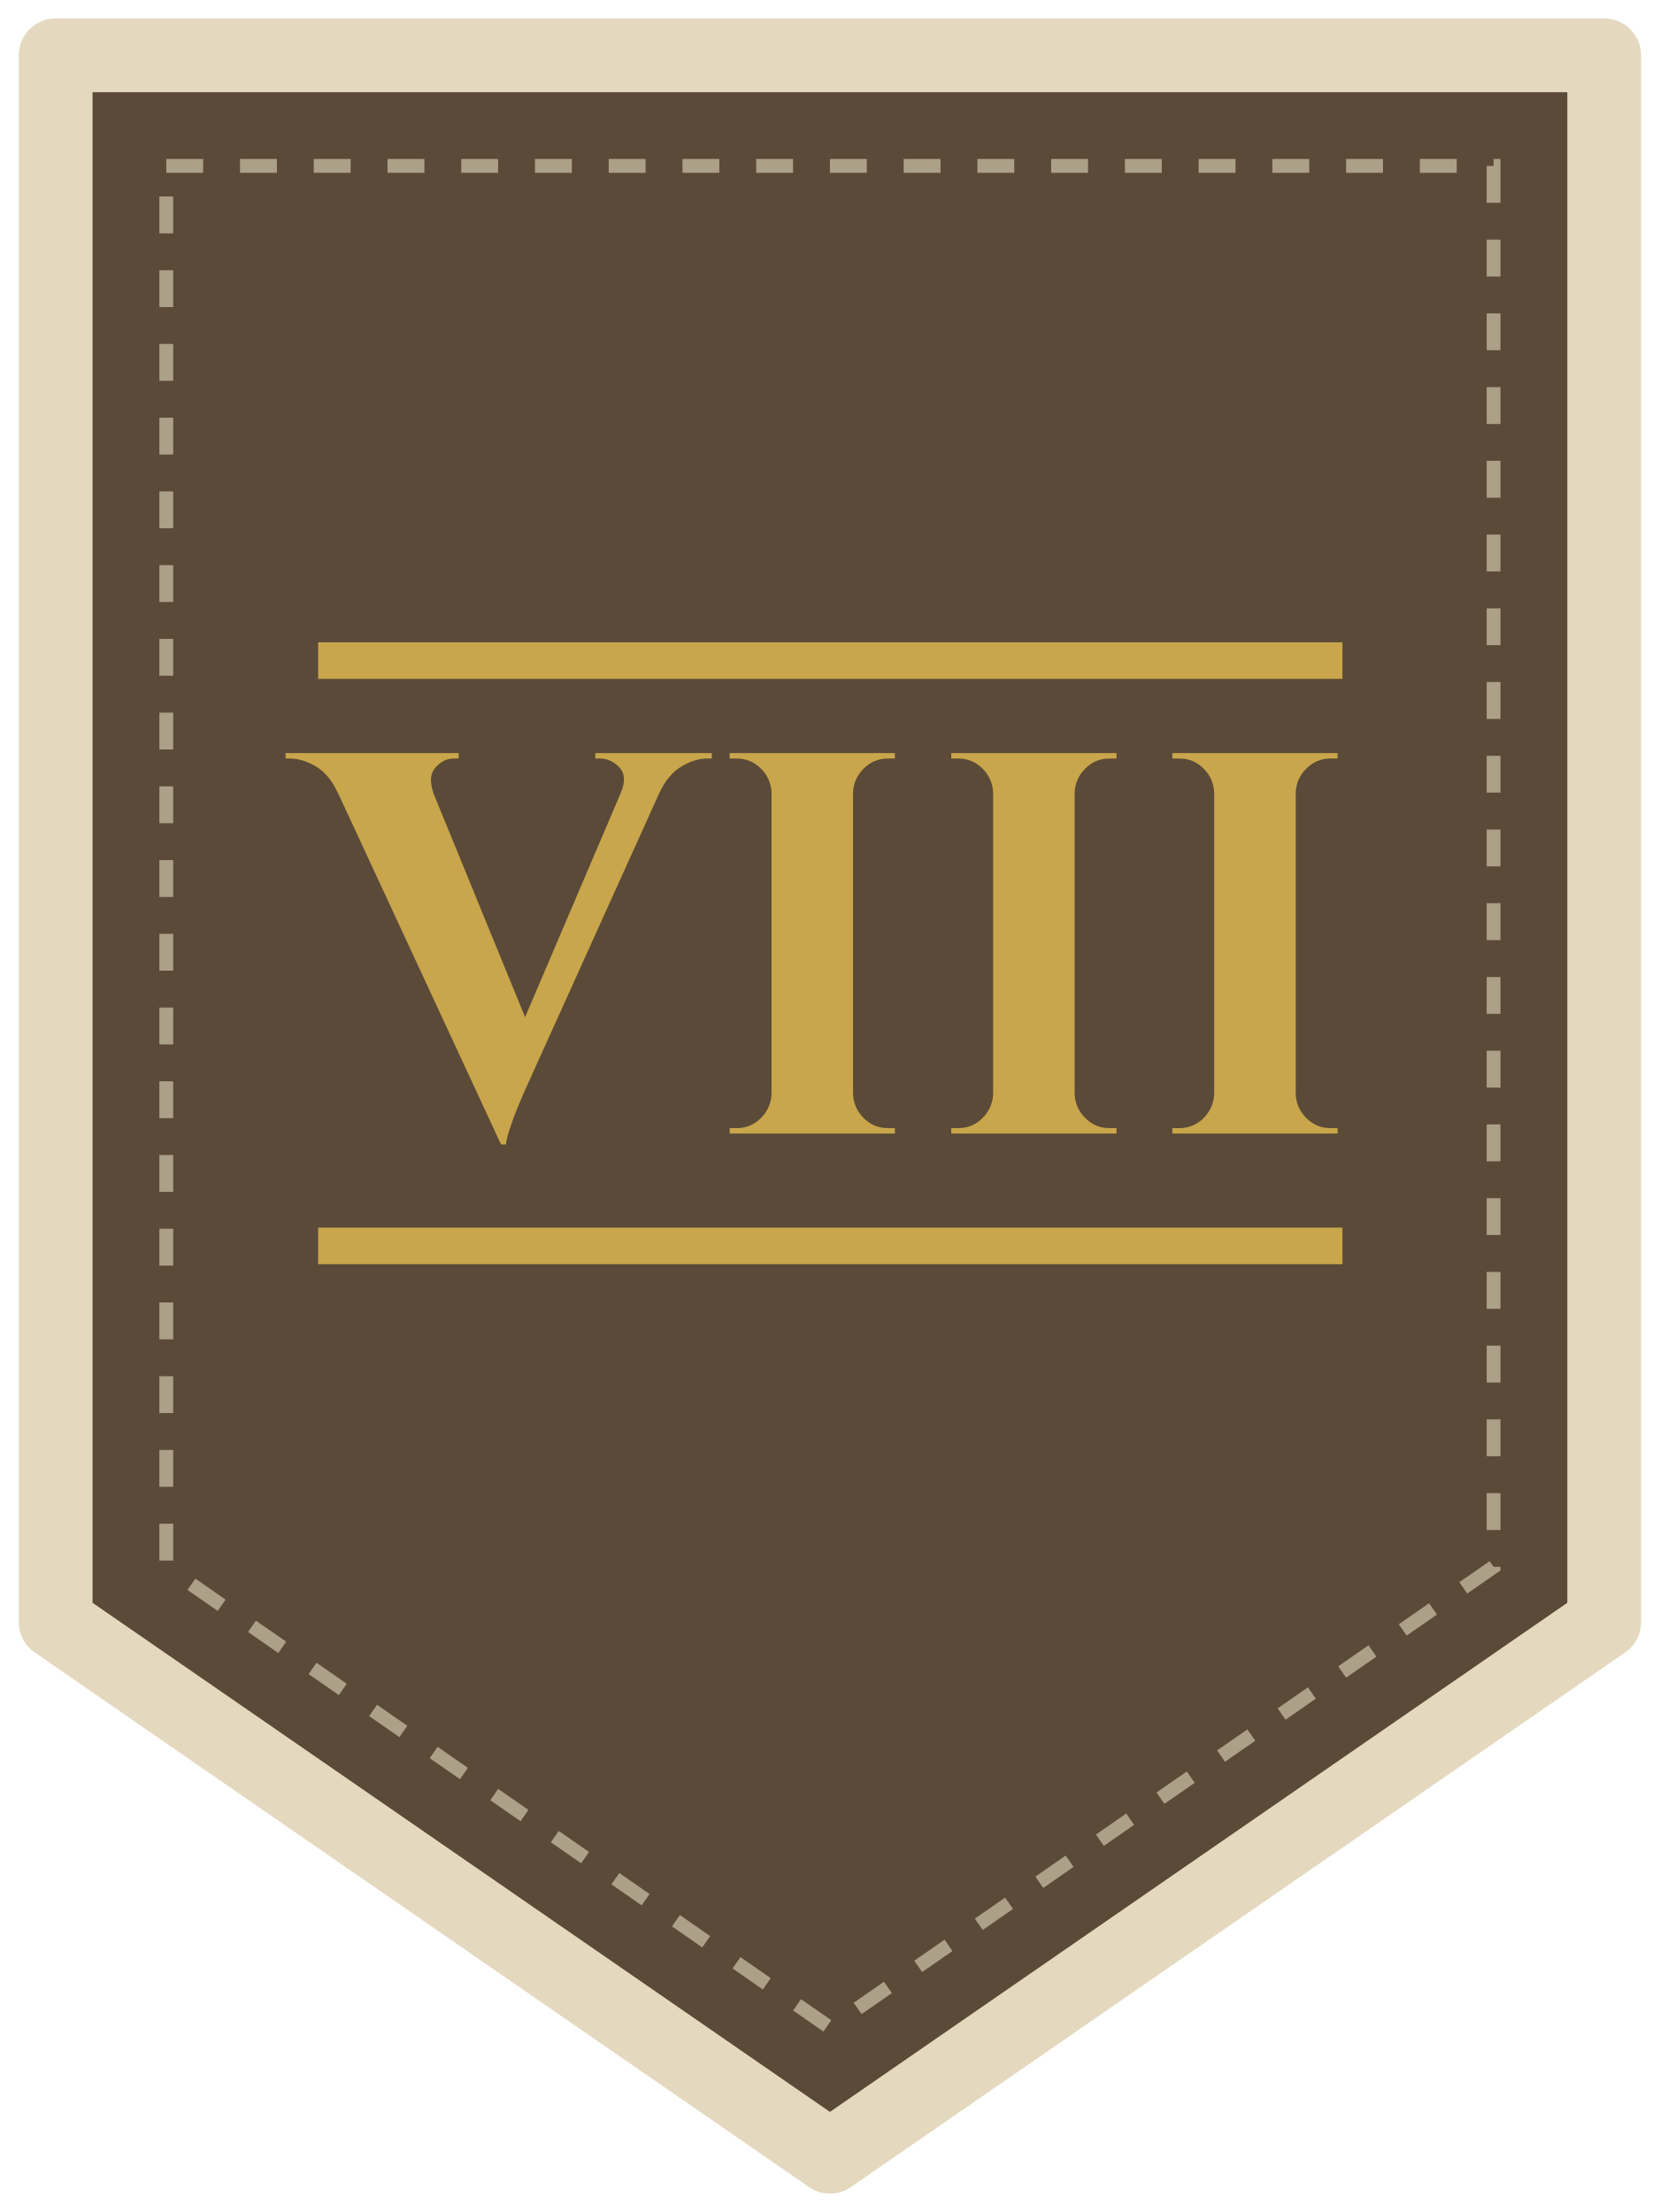
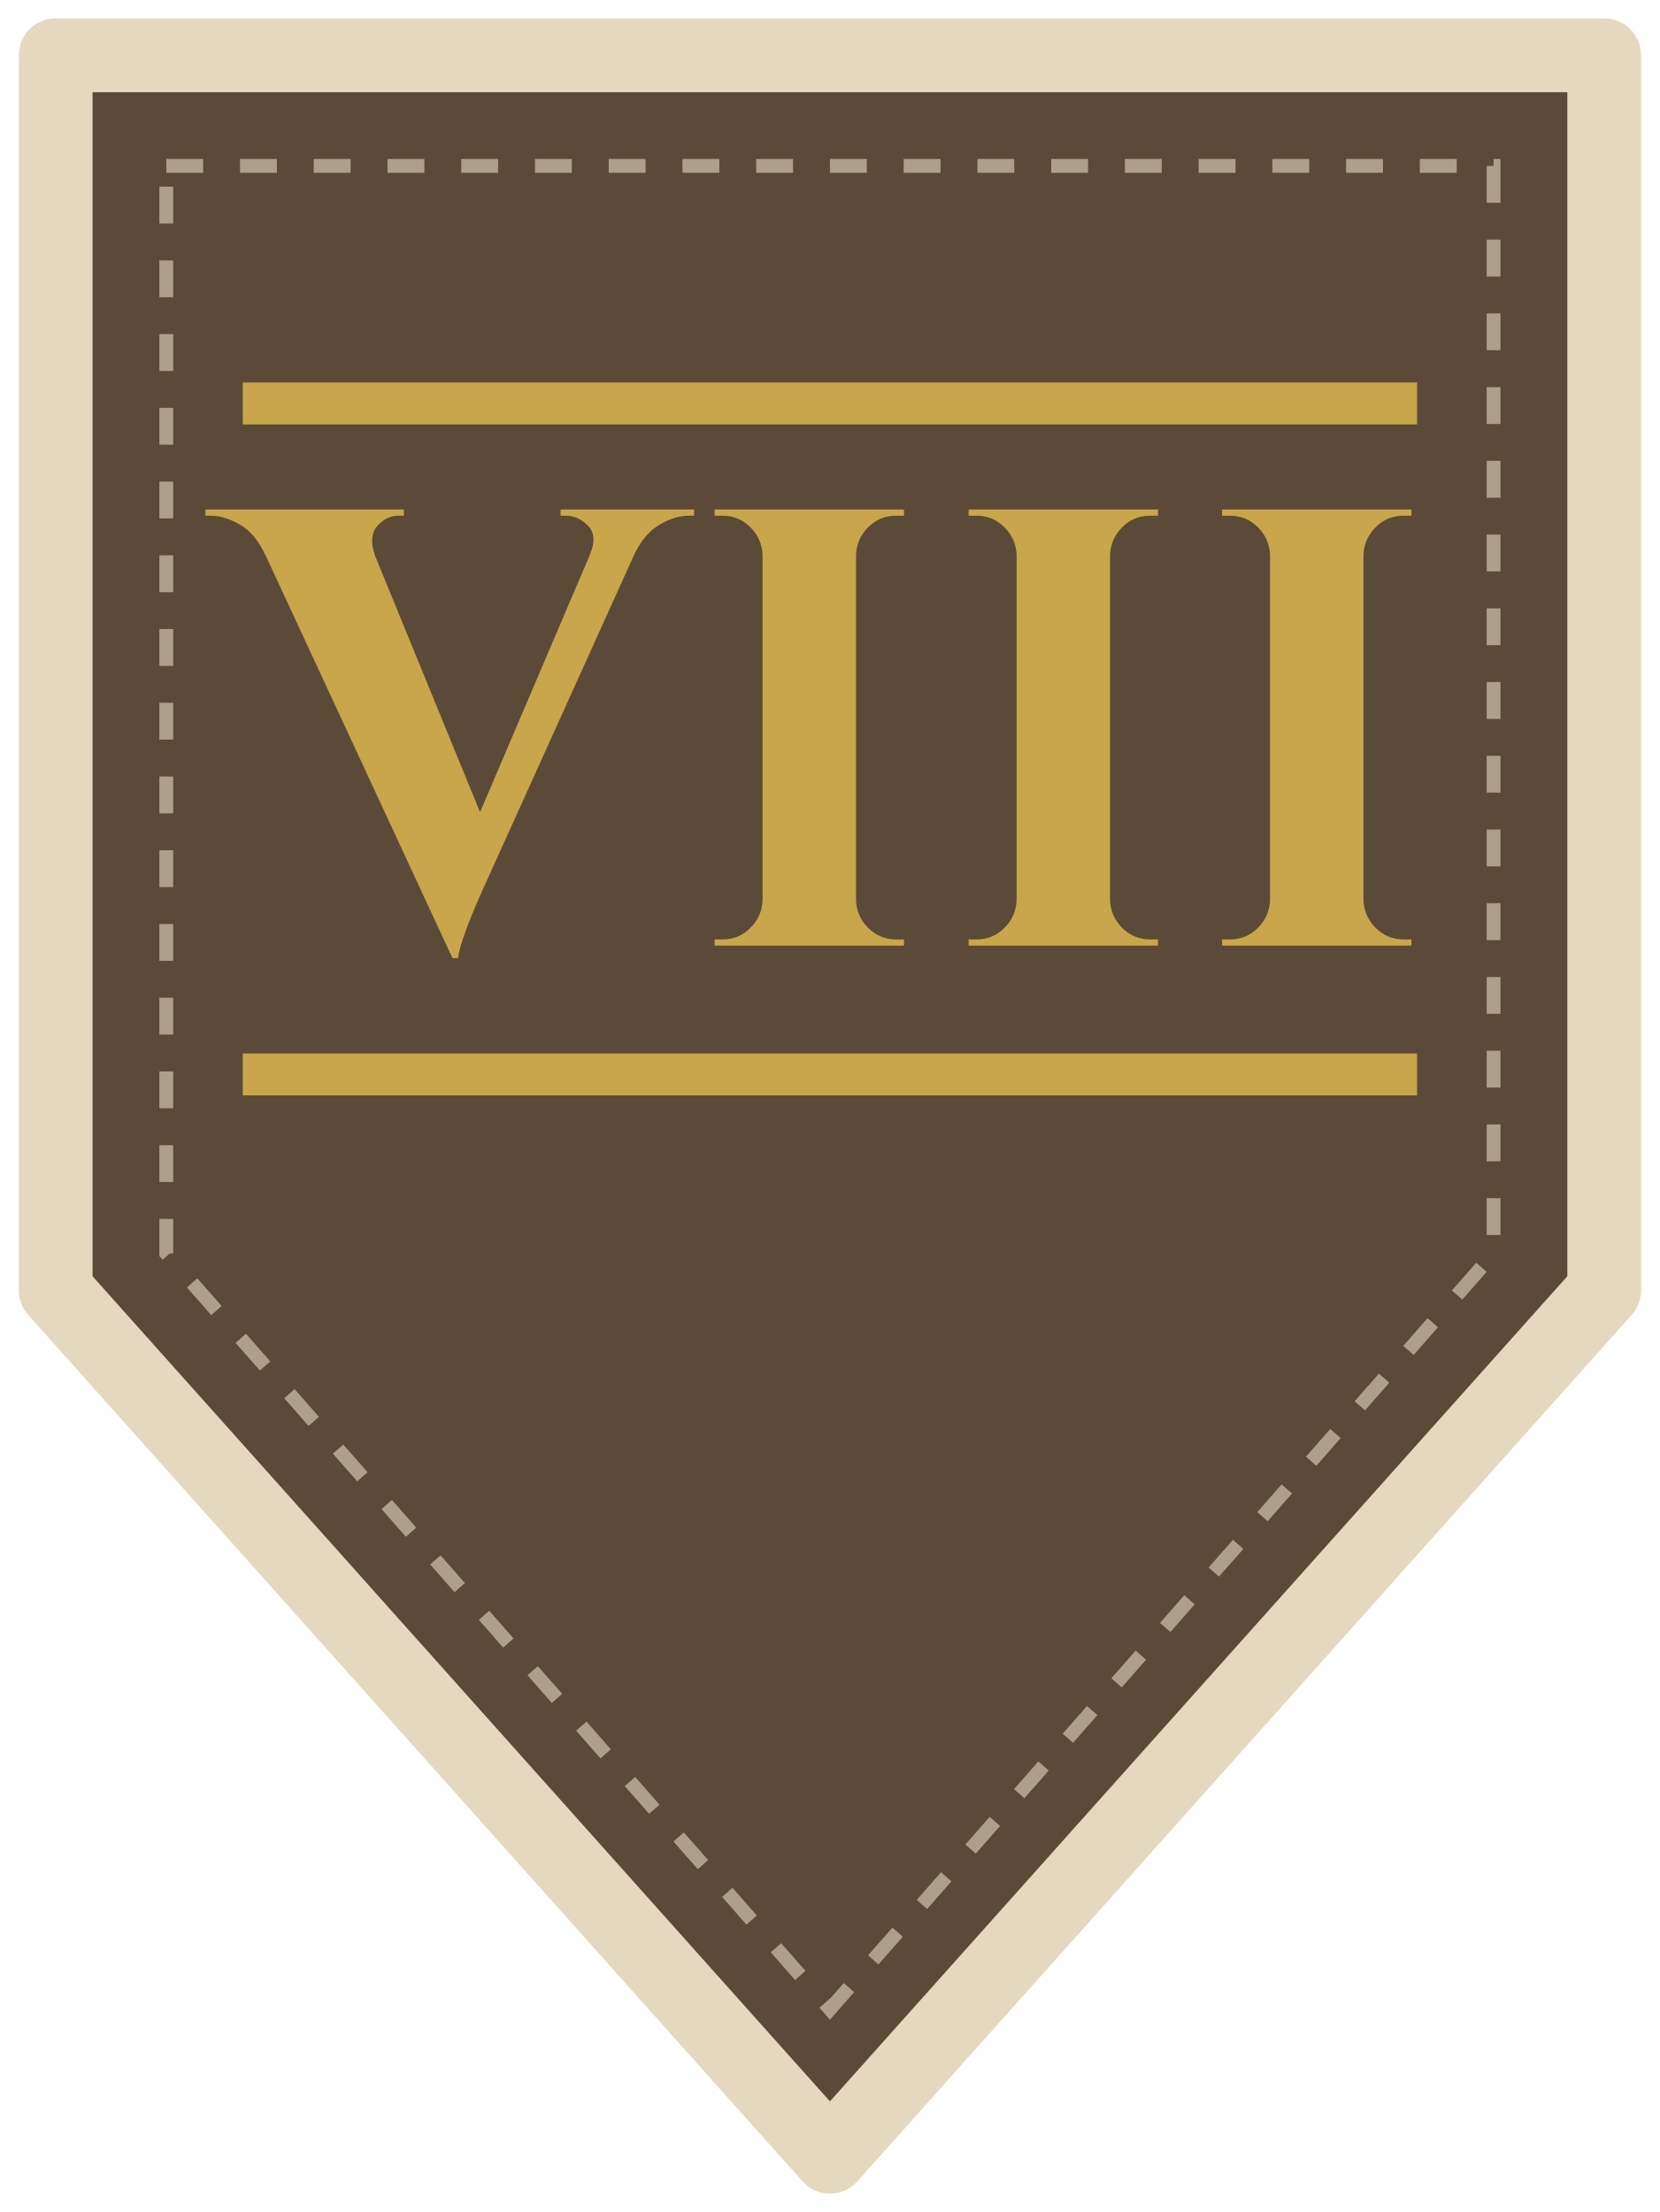
<svg xmlns="http://www.w3.org/2000/svg" viewBox="0 0 180 240" width="55mm" height="73.3mm">
-   <path d="M6 6 H174 V176 L90 234 L6 176 Z" fill="#5A4A37" stroke="#E4D8BE" stroke-width="8" stroke-linejoin="round" />
-   <path d="M18 18 H162 V170 L90 220 L18 170 Z" fill="none" stroke="#E4D8BE" stroke-width="1.5" stroke-dasharray="4 4" opacity="0.6" />
-   <g transform="translate(22 30) scale(0.567)">
+   <path d="M6 6 H174 V140 L90 234 L6 140 Z" fill="#5A4A37" stroke="#E4D8BE" stroke-width="8" stroke-linejoin="round" />
+   <path d="M18 18 H162 V136 L90 218 L18 136 Z" fill="none" stroke="#E4D8BE" stroke-width="1.5" stroke-dasharray="4 4" opacity="0.6" />
+   <g transform="translate(12 -4) scale(0.65)">
    <rect x="22" y="70" width="196" height="7" fill="#C9A54C" />
    <path fill="#C9A54C" transform="translate(18.7 164.0) scale(0.104 -0.104)" d="M368.214 -20.071 36.965 694H216.068L429.498 172.675ZM368.214 -20.071 364.678 102.141 618.536 697H691.285L426.357 110.856Q423.928 105.392 416.303 88.642Q408.678 71.893 399.964 50.857Q391.25 29.821 384.839 10.393Q378.428 -9.036 377.214 -20.071ZM588.715 627.393Q601.536 657.393 585.929 673.696Q570.322 690 550.715 690H541.715V700H756.071V690Q756.071 690 751.571 690.0Q747.071 690 747.071 690Q725.071 690 700.375 675.5Q675.678 661 659.678 627ZM243.675 627.393 67.786 627Q52.179 661 27.483 675.5Q2.786 690 -20.214 690Q-20.214 690 -24.214 690.0Q-28.214 690 -28.214 690V700H290.282V690H281.282Q262.282 690 247.782 673.696Q233.282 657.393 243.675 627.393Z" />
    <path fill="#C9A54C" transform="translate(96.4 164.0) scale(0.104 -0.104)" d="M268.783 700V0H118.786V700ZM121.786 73V0H41.786V10Q41.786 10 48.286 10.0Q54.786 10 54.786 10Q80.786 10 99.286 28.5Q117.786 47 118.786 73ZM121.786 627H118.786Q117.786 653 99.286 671.5Q80.786 690 54.786 690Q54.786 690 48.286 690.0Q41.786 690 41.786 690V700H121.786ZM265.783 73H268.783Q269.783 47 288.283 28.5Q306.783 10 332.783 10Q332.783 10 338.783 10.0Q344.783 10 345.783 10V0H265.783ZM265.783 627V700H345.783V690Q344.783 690 338.783 690.0Q332.783 690 332.783 690Q306.783 690 288.283 671.5Q269.783 653 268.783 627Z" />
    <path fill="#C9A54C" transform="translate(138.8 164.0) scale(0.104 -0.104)" d="M268.783 700V0H118.786V700ZM121.786 73V0H41.786V10Q41.786 10 48.286 10.0Q54.786 10 54.786 10Q80.786 10 99.286 28.5Q117.786 47 118.786 73ZM121.786 627H118.786Q117.786 653 99.286 671.5Q80.786 690 54.786 690Q54.786 690 48.286 690.0Q41.786 690 41.786 690V700H121.786ZM265.783 73H268.783Q269.783 47 288.283 28.5Q306.783 10 332.783 10Q332.783 10 338.783 10.0Q344.783 10 345.783 10V0H265.783ZM265.783 627V700H345.783V690Q344.783 690 338.783 690.0Q332.783 690 332.783 690Q306.783 690 288.283 671.5Q269.783 653 268.783 627Z" />
    <path fill="#C9A54C" transform="translate(181.1 164.0) scale(0.104 -0.104)" d="M268.783 700V0H118.786V700ZM121.786 73V0H41.786V10Q41.786 10 48.286 10.0Q54.786 10 54.786 10Q80.786 10 99.286 28.5Q117.786 47 118.786 73ZM121.786 627H118.786Q117.786 653 99.286 671.5Q80.786 690 54.786 690Q54.786 690 48.286 690.0Q41.786 690 41.786 690V700H121.786ZM265.783 73H268.783Q269.783 47 288.283 28.5Q306.783 10 332.783 10Q332.783 10 338.783 10.0Q344.783 10 345.783 10V0H265.783ZM265.783 627V700H345.783V690Q344.783 690 338.783 690.0Q332.783 690 332.783 690Q306.783 690 288.283 671.5Q269.783 653 268.783 627Z" />
    <rect x="22" y="182" width="196" height="7" fill="#C9A54C" />
  </g>
</svg>
